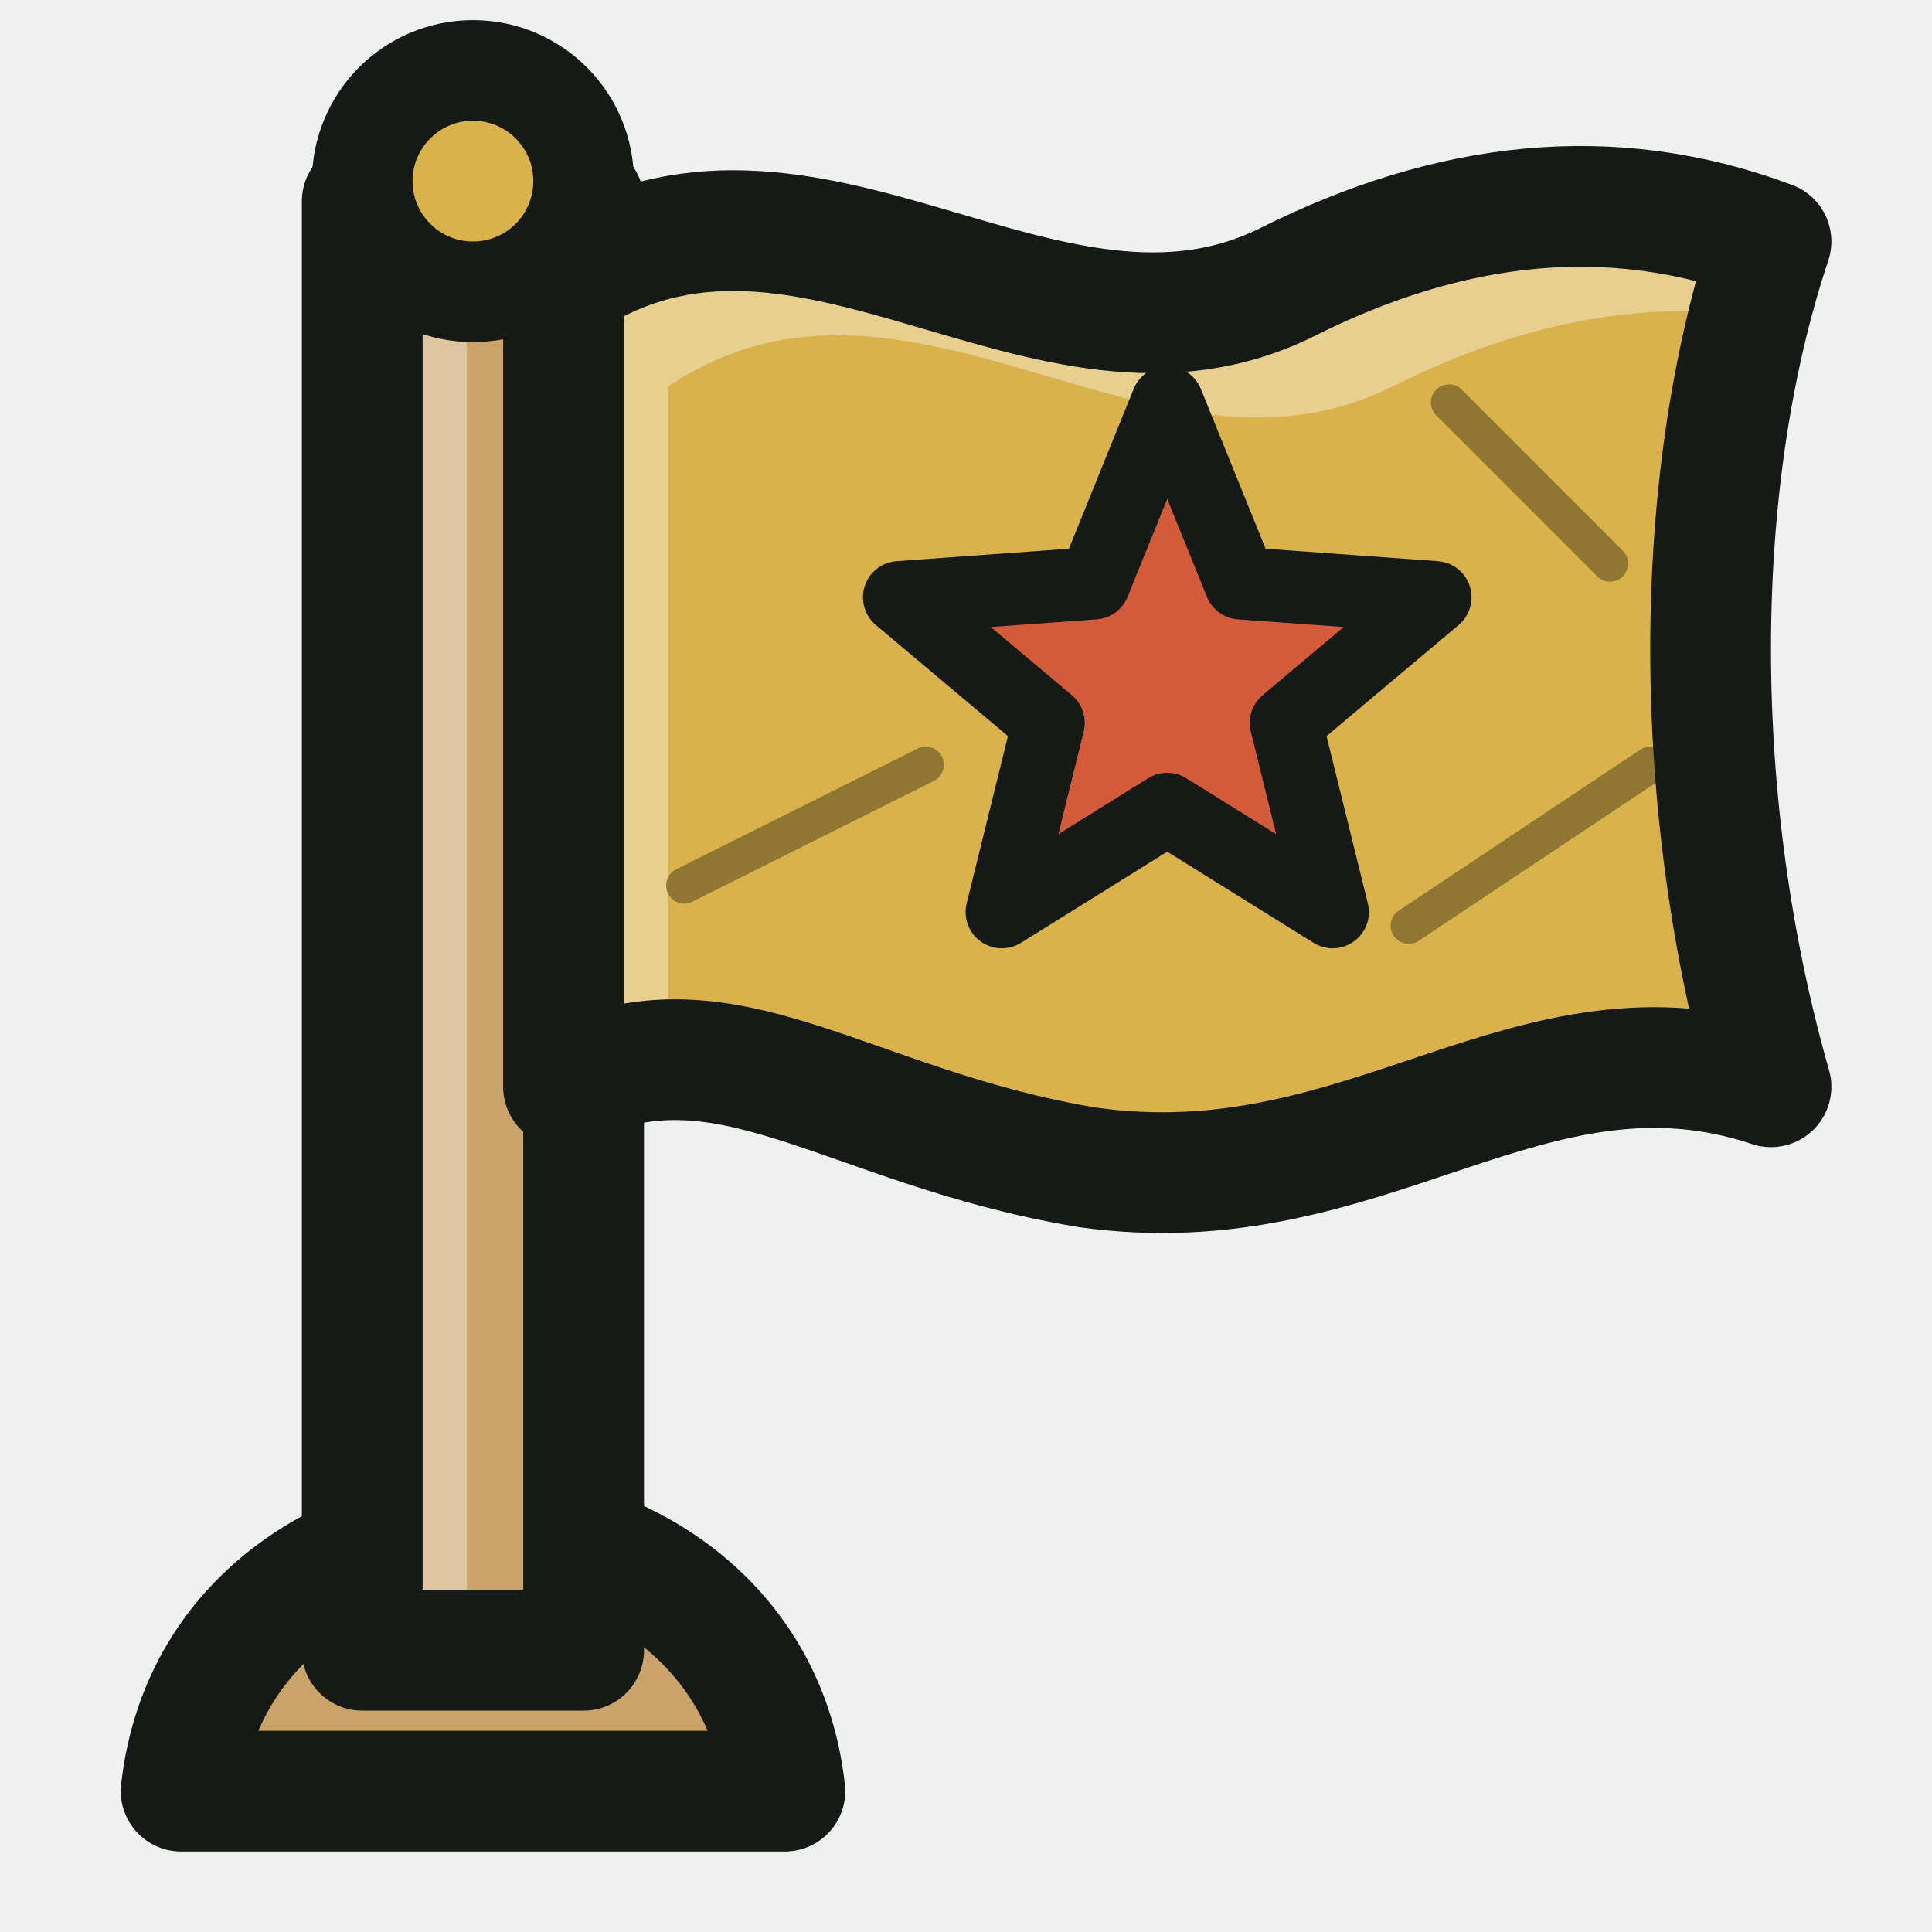
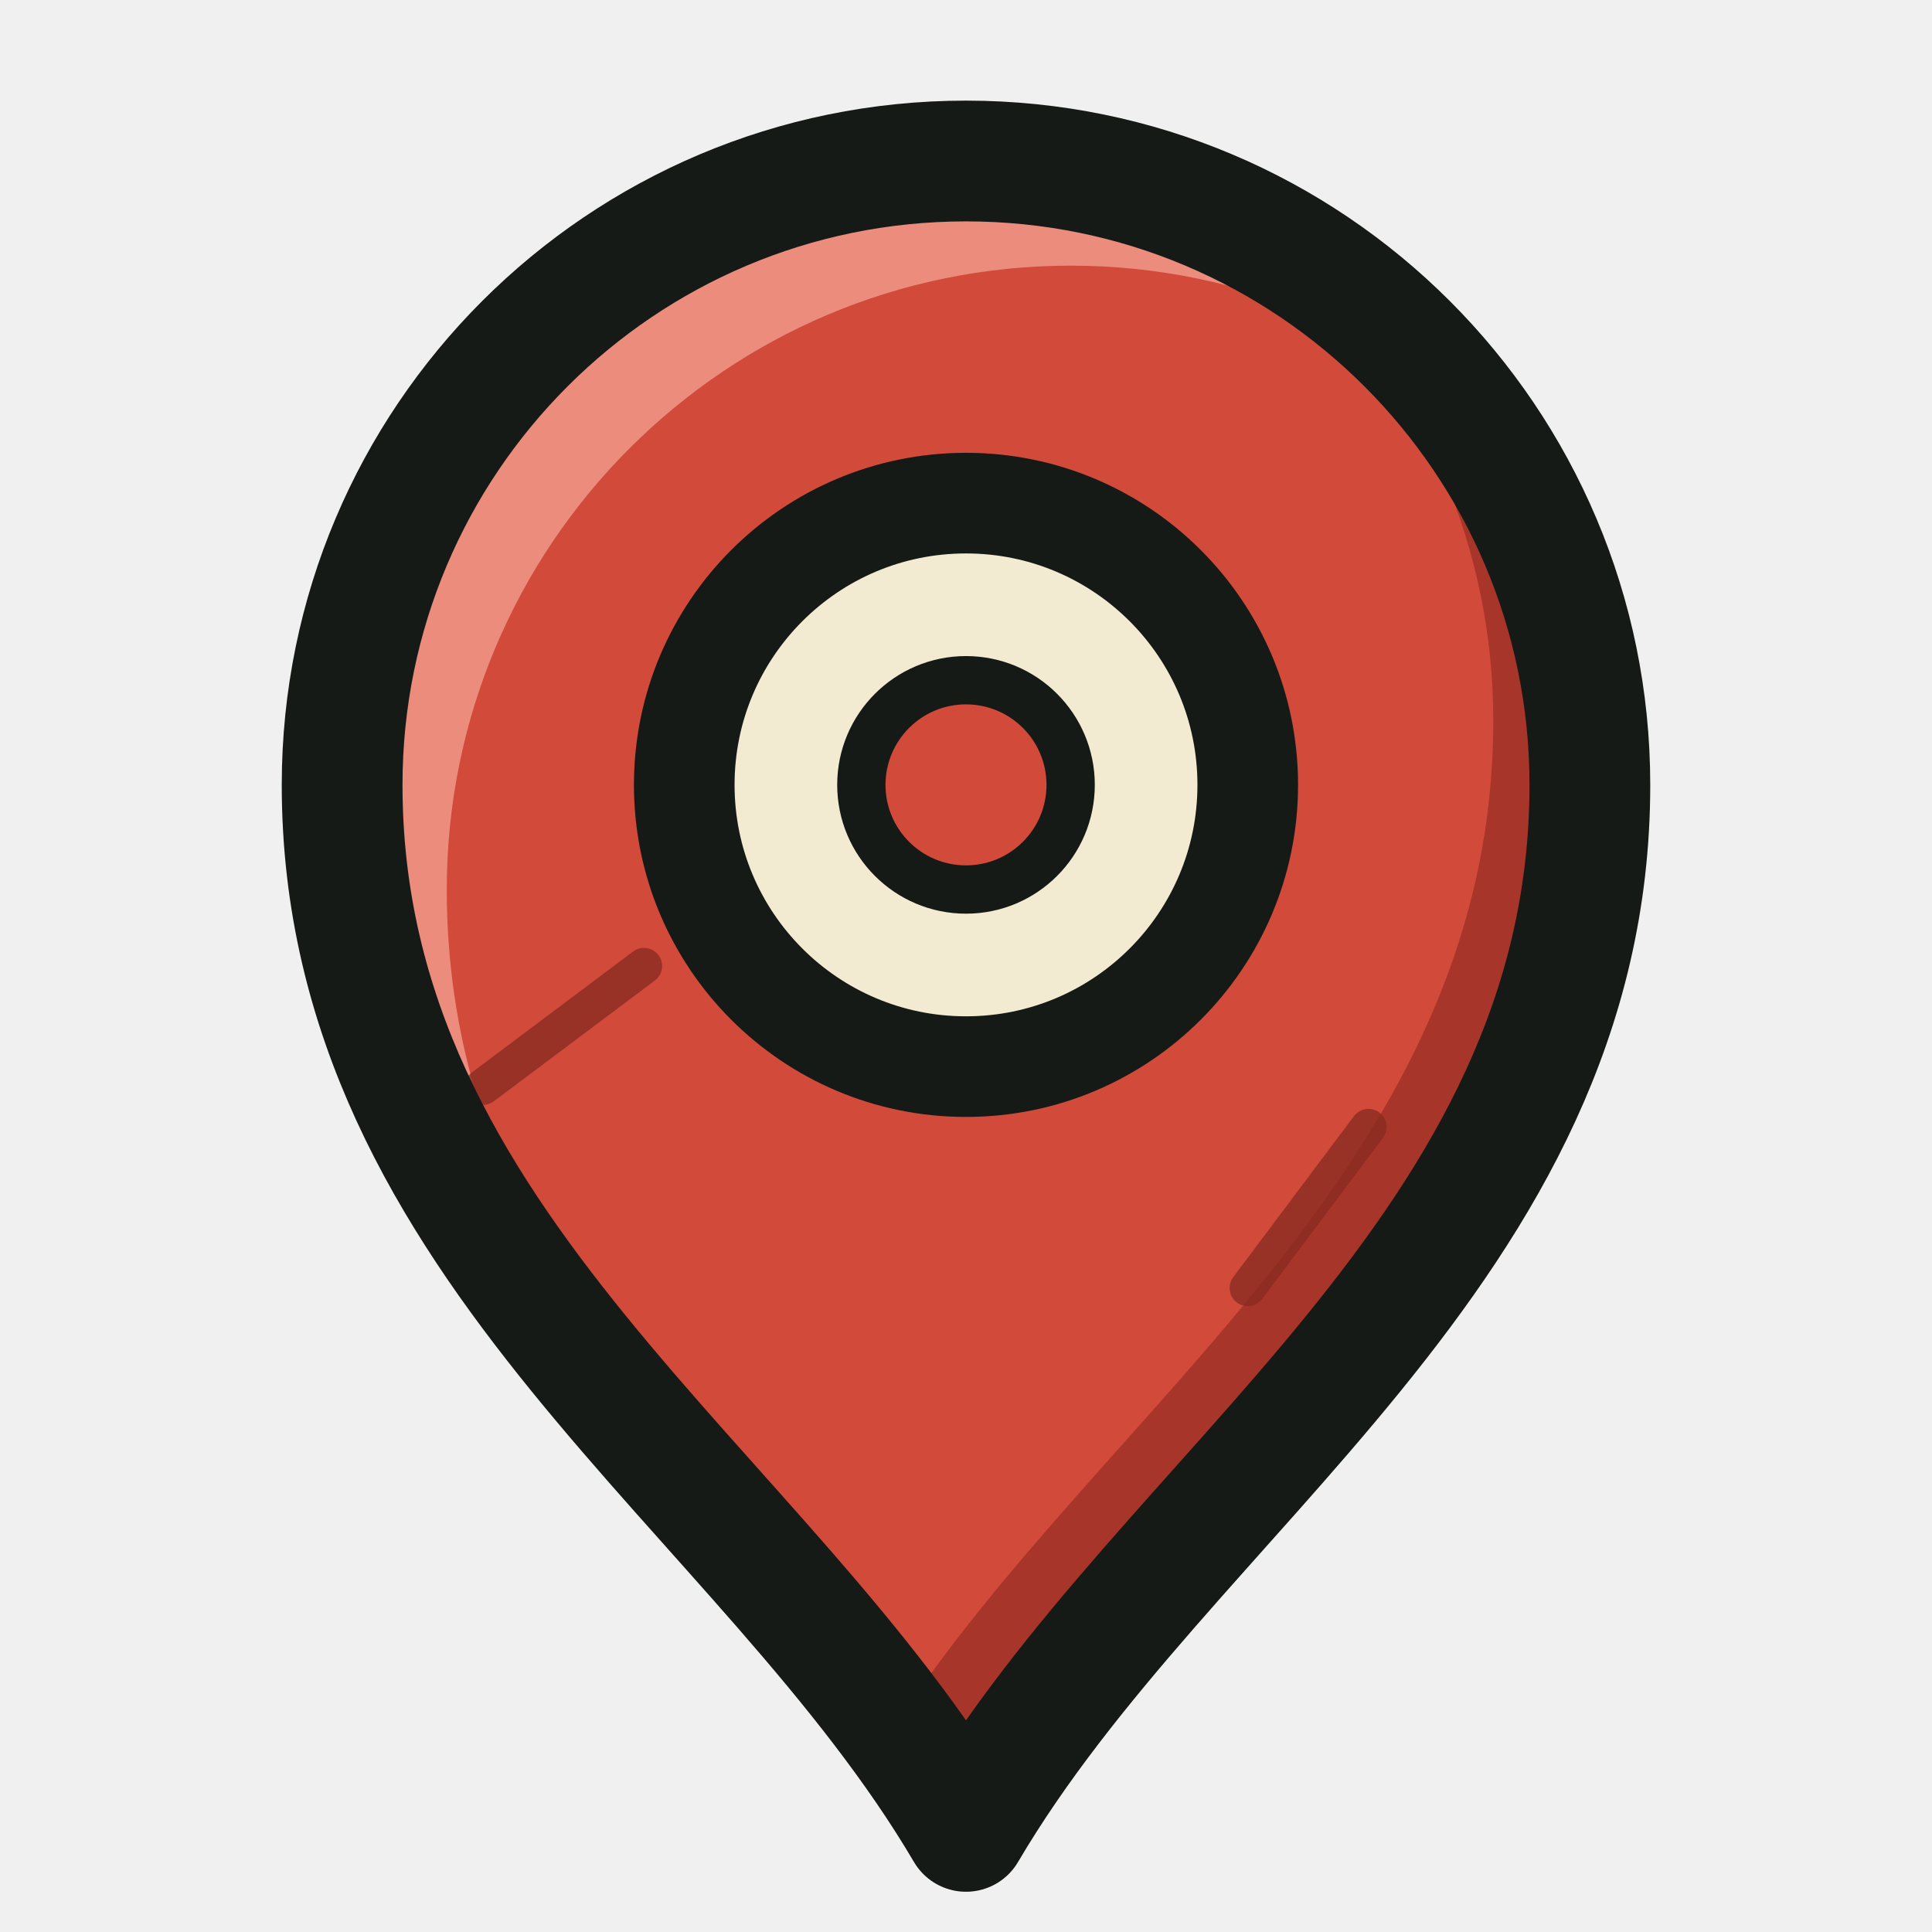
<svg xmlns="http://www.w3.org/2000/svg" viewBox="0 0 48 48" width="48" height="48">
  <defs>
-     <mask id="questzone2h" maskUnits="userSpaceOnUse" x="-24" y="-24" width="96" height="96">
-       <path d="M9 5 H14.5 V41 H9 Z" fill="#fff" />
-       <path d="M9 5 H14.5 V41 H9 Z" fill="#000" transform="translate(2.6 2.6)" />
+     <mask id="questzonepinh" maskUnits="userSpaceOnUse" x="-24" y="-24" width="96" height="96">
+       <path d="M24 45.5 C19 37 8.5 31 8.5 19.5 A15.5 15.5 0 1 1 39.5 19.5 C39.5 31 29 37 24 45.5 Z" fill="#fff" />
+       <path d="M24 45.5 C19 37 8.5 31 8.5 19.5 A15.5 15.5 0 1 1 39.5 19.5 C39.5 31 29 37 24 45.5 Z" fill="#000" transform="translate(2.6 2.6)" />
    </mask>
-     <mask id="questzone3h" maskUnits="userSpaceOnUse" x="-24" y="-24" width="96" height="96">
-       <path d="M14 7 C20 3 26 10 32 7 C36 5 40 4.5 44 6 C42 12 42 20 44 27 C38 25 34 30 27 29 C21 28 18 25 14 27 Z" fill="#fff" />
-       <path d="M14 7 C20 3 26 10 32 7 C36 5 40 4.5 44 6 C42 12 42 20 44 27 C38 25 34 30 27 29 C21 28 18 25 14 27 Z" fill="#000" transform="translate(2.6 2.6)" />
+     <clipPath id="questzonepinc">
+       <path d="M24 45.5 C19 37 8.5 31 8.5 19.5 A15.5 15.5 0 1 1 39.5 19.5 C39.5 31 29 37 24 45.5 Z" />
+     </clipPath>
+     <mask id="questzonepins" maskUnits="userSpaceOnUse" x="-24" y="-24" width="96" height="96">
+       <path d="M24 45.5 C19 37 8.5 31 8.5 19.5 A15.5 15.5 0 1 1 39.5 19.5 C39.5 31 29 37 24 45.5 Z" fill="#fff" />
+       <path d="M24 45.5 C19 37 8.5 31 8.5 19.5 A15.5 15.5 0 1 1 39.5 19.5 C39.5 31 29 37 24 45.5 Z" fill="#000" transform="translate(-2.4 -1.6)" />
    </mask>
-     <clipPath id="questzone3c">
-       <path d="M14 7 C20 3 26 10 32 7 C36 5 40 4.5 44 6 C42 12 42 20 44 27 C38 25 34 30 27 29 C21 28 18 25 14 27 Z" />
-     </clipPath>
  </defs>
-   <path d="M4.5 44.5 C5 40 9 38 12 38 C15 38 19 40 19.5 44.5 Z" fill="#c9a36a" />
-   <path d="M4.5 44.5 C5 40 9 38 12 38 C15 38 19 40 19.5 44.5 Z" fill="none" stroke="#161a17" stroke-width="3" stroke-linejoin="round" stroke-linecap="round" />
-   <path d="M9 5 H14.5 V41 H9 Z" fill="#c9a36a" />
-   <path d="M9 5 H14.5 V41 H9 Z" fill="#dec6a3" mask="url(#questzone2h)" />
-   <path d="M9 5 H14.5 V41 H9 Z" fill="none" stroke="#161a17" stroke-width="3" stroke-linejoin="round" stroke-linecap="round" />
-   <path d="M14 7 C20 3 26 10 32 7 C36 5 40 4.5 44 6 C42 12 42 20 44 27 C38 25 34 30 27 29 C21 28 18 25 14 27 Z" fill="#d9b24c" />
-   <path d="M14 7 C20 3 26 10 32 7 C36 5 40 4.5 44 6 C42 12 42 20 44 27 C38 25 34 30 27 29 C21 28 18 25 14 27 Z" fill="#e7cf90" mask="url(#questzone3h)" />
-   <g clip-path="url(#questzone3c)" fill="none" stroke="#7e672c" stroke-width="0.9" stroke-linecap="round" opacity="0.8">
-     <path d="M17 22 L23 19" />
-     <path d="M35 23 L41 19" />
-     <path d="M36 10 L40 14" />
+   <path d="M24 45.5 C19 37 8.5 31 8.5 19.5 A15.5 15.5 0 1 1 39.5 19.5 C39.5 31 29 37 24 45.5 Z" fill="#d24a3a" />
+   <path d="M24 45.5 C19 37 8.5 31 8.5 19.5 A15.5 15.5 0 1 1 39.5 19.5 C39.5 31 29 37 24 45.5 Z" fill="#a8352a" mask="url(#questzonepins)" />
+   <path d="M24 45.5 C19 37 8.5 31 8.5 19.5 A15.5 15.5 0 1 1 39.5 19.5 C39.5 31 29 37 24 45.5 Z" fill="#ec8c7c" mask="url(#questzonepinh)" />
+   <g clip-path="url(#questzonepinc)" fill="none" stroke="#8a2a20" stroke-width="0.9" stroke-linecap="round" opacity="0.8">
+     <path d="M12 27 L16 24" />
+     <path d="M31 32 L34 28" />
+     <path d="M33 8 L36 11" />
  </g>
-   <path d="M14 7 C20 3 26 10 32 7 C36 5 40 4.5 44 6 C42 12 42 20 44 27 C38 25 34 30 27 29 C21 28 18 25 14 27 Z" fill="none" stroke="#161a17" stroke-width="3" stroke-linejoin="round" stroke-linecap="round" />
-   <path d="M29.00 10.00 L30.82 14.49 L35.66 14.84 L31.95 17.96 L33.11 22.66 L29.00 20.10 L24.89 22.66 L26.05 17.96 L22.34 14.84 L27.18 14.49 Z" fill="#d45a3c" stroke="#161a17" stroke-width="1.8" stroke-linejoin="round" />
-   <path d="M14.5 4.5 A2.75 2.75 0 1 1 9 4.5 A2.75 2.75 0 1 1 14.5 4.5 Z" fill="#d9b24c" />
-   <path d="M14.5 4.5 A2.75 2.75 0 1 1 9 4.5 A2.75 2.75 0 1 1 14.5 4.5 Z" fill="none" stroke="#161a17" stroke-width="2.5" stroke-linejoin="round" stroke-linecap="round" />
+   <path d="M24 45.5 C19 37 8.5 31 8.5 19.5 A15.5 15.5 0 1 1 39.5 19.5 C39.5 31 29 37 24 45.5 Z" fill="none" stroke="#161a17" stroke-width="3" stroke-linejoin="round" stroke-linecap="round" />
+   <circle cx="24" cy="19.5" r="7" fill="#f3ead2" stroke="#161a17" stroke-width="2.5" />
+   <circle cx="24" cy="19.5" r="2.6" fill="#d24a3a" stroke="#161a17" stroke-width="1.2" />
</svg>
